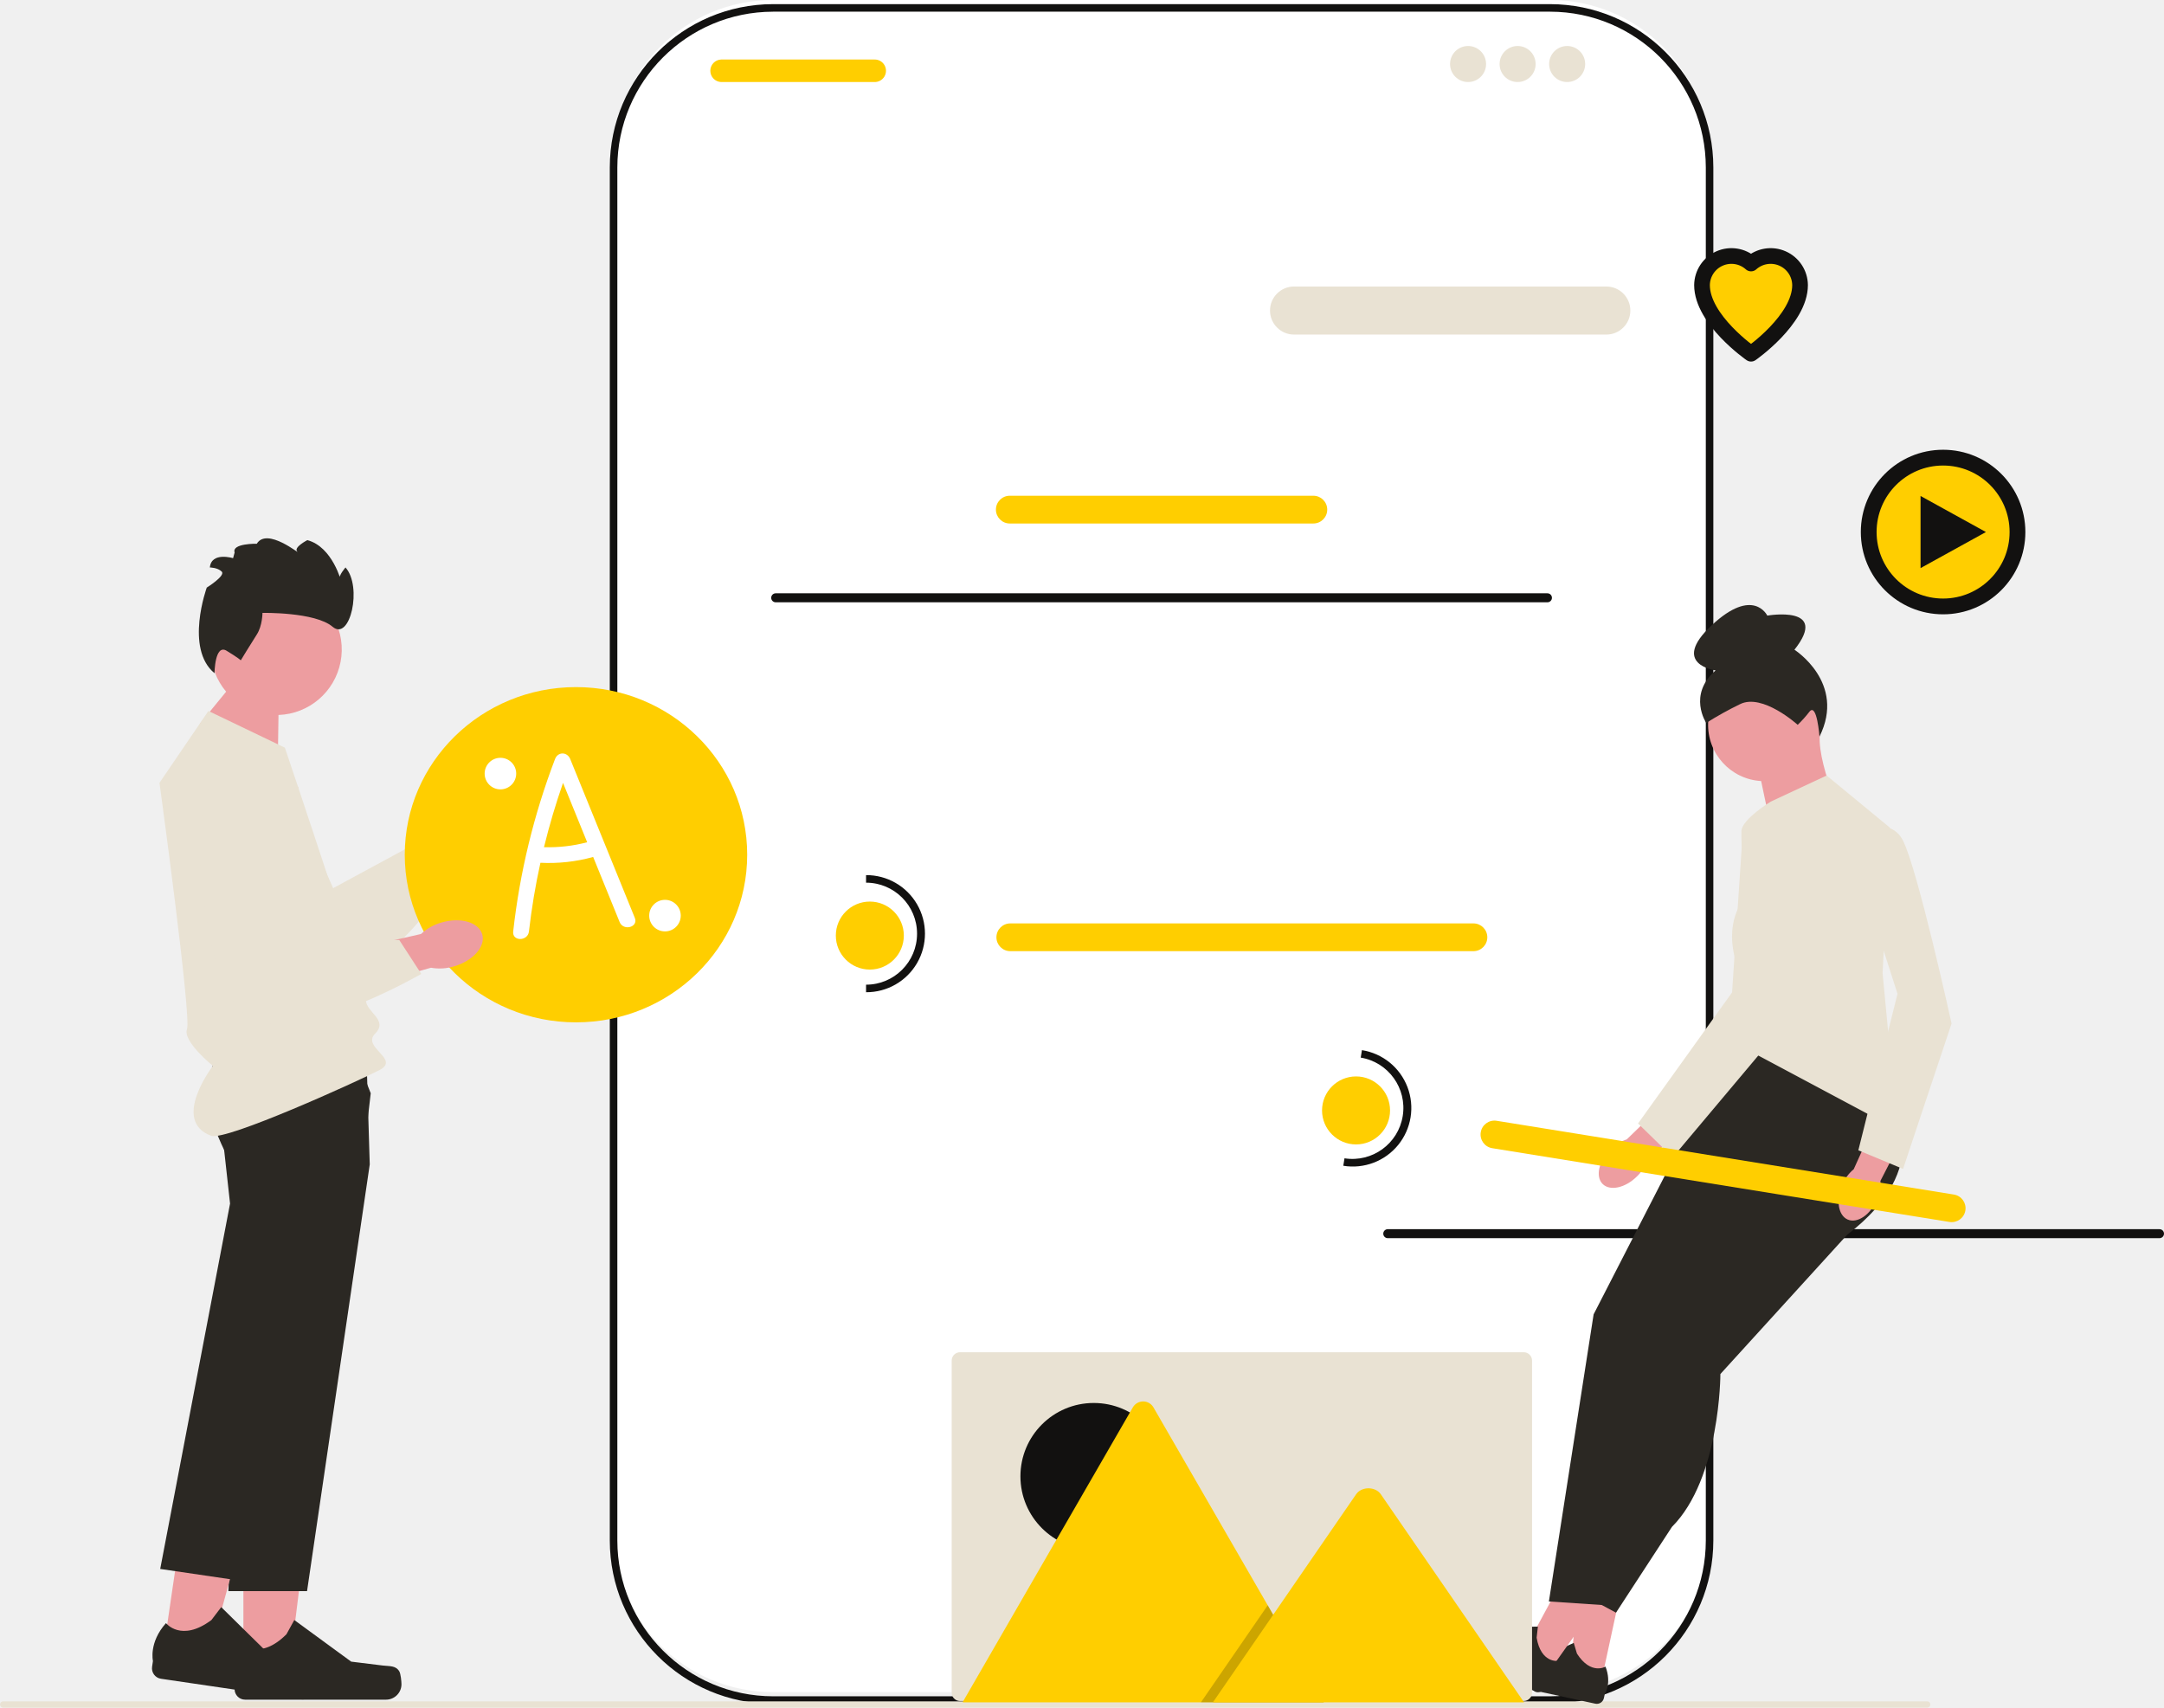
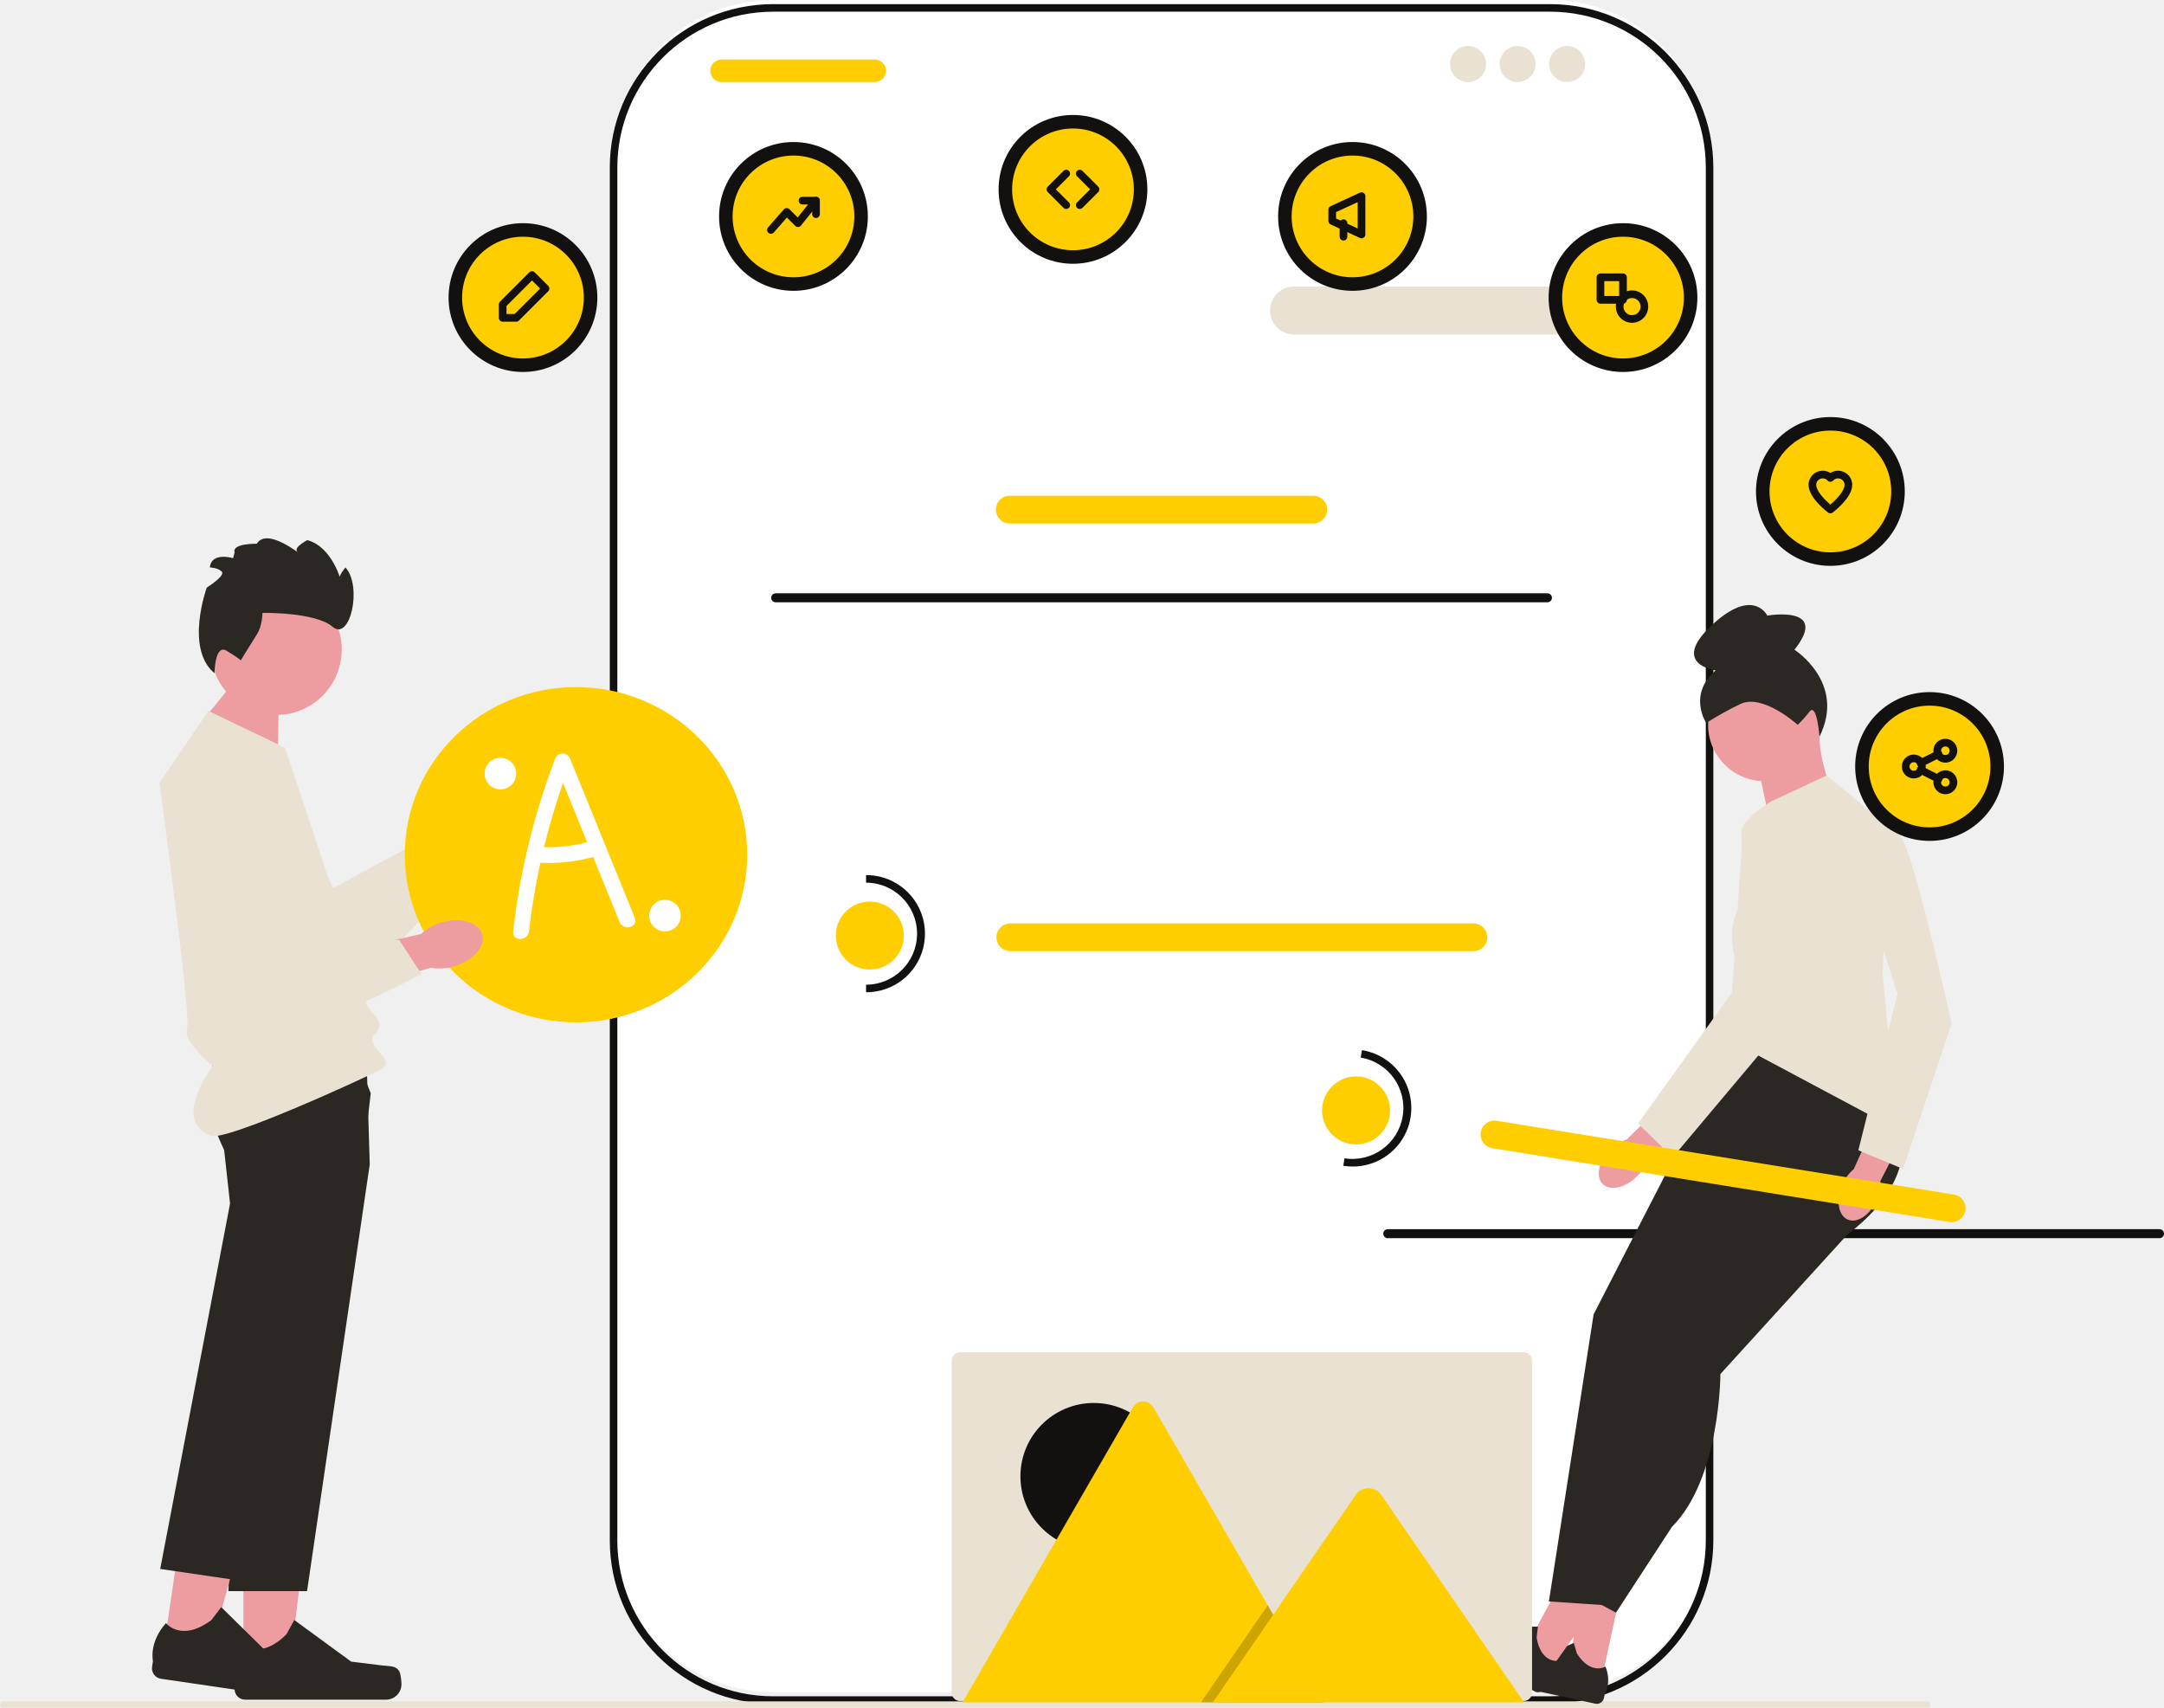
<svg xmlns="http://www.w3.org/2000/svg" width="960" height="757.466" viewBox="0 0 960 757.466" role="img" artist="Katerina Limpitsouni" source="https://undraw.co/">
  <g transform="translate(-549.873 -217.115)">
    <path d="M215.7,291.444a3.835,3.835,0,0,0-3.832,3.832v30.654a3.832,3.832,0,0,0,7.663,0V295.275A3.835,3.835,0,0,0,215.7,291.444Z" transform="translate(585.969 266.768)" fill="#121110" />
    <path d="M648.013,0H303.342a70.771,70.771,0,0,0-70.771,70.771v609.06A70.771,70.771,0,0,0,303.342,750.6H648.013a70.771,70.771,0,0,0,70.771-70.771V70.771A70.771,70.771,0,0,0,648.013,0Z" transform="translate(589.496 217.115)" fill="#fff" />
    <path d="M648.257,755.521H303.586a72.529,72.529,0,0,1-72.447-72.446V74.015A72.53,72.53,0,0,1,303.586,1.568H648.257A72.53,72.53,0,0,1,720.7,74.015v609.06a72.529,72.529,0,0,1-72.447,72.446ZM303.586,4.92a69.173,69.173,0,0,0-69.1,69.1v609.06a69.173,69.173,0,0,0,69.1,69.095H648.257a69.173,69.173,0,0,0,69.1-69.095V74.015a69.173,69.173,0,0,0-69.1-69.1H303.586Z" transform="translate(589.252 217.382)" fill="#121110" />
    <path d="M630.588,129.907H492.049a10.657,10.657,0,0,1,0-21.314H630.588a10.657,10.657,0,0,1,0,21.314Z" transform="translate(631.887 235.616)" fill="#E9E2D3" />
    <path d="M518.32,200.2H383.654a6.157,6.157,0,1,1,0-12.314H518.32a6.157,6.157,0,0,1,0,12.314Z" transform="translate(614.187 249.126)" fill="#FFCE00" />
    <path d="M5,0H72.929a5,5,0,1,1,0,9.99H5A5,5,0,0,1,5,0Z" transform="translate(864.765 243.515)" fill="#FFCE00" />
    <circle cx="7.992" cy="7.992" r="7.992" transform="translate(1193.148 237.521)" fill="#E9E2D3" />
    <circle cx="7.992" cy="7.992" r="7.992" transform="translate(1215.127 237.521)" fill="#E9E2D3" />
    <circle cx="7.992" cy="7.992" r="7.992" transform="translate(1237.105 237.521)" fill="#E9E2D3" />
    <path d="M292.323,226.862a1.988,1.988,0,0,0,1.994,1.994h342.36a1.994,1.994,0,0,0,0-3.989H294.318A1.988,1.988,0,0,0,292.323,226.862Z" transform="translate(599.676 255.426)" fill="#121110" />
    <path d="M524.323,467.862a1.988,1.988,0,0,0,1.994,1.994h342.36a1.994,1.994,0,1,0,0-3.989H526.317a1.988,1.988,0,0,0-1.994,1.994Z" transform="translate(639.201 296.485)" fill="#121110" />
    <path d="M589.3,362.291H383.847a6.157,6.157,0,1,1,0-12.314H589.3a6.157,6.157,0,0,1,0,12.314Z" transform="translate(614.22 276.74)" fill="#FFCE00" />
    <circle cx="15.083" cy="15.083" r="15.083" transform="translate(920.667 617.031)" fill="#FFCE00" />
    <path d="M328.274,383.628v-3.352a22.624,22.624,0,0,0,0-45.248v-3.352a25.976,25.976,0,1,1,0,51.951Z" transform="translate(605.801 273.623)" fill="#121110" />
    <path d="M179.548,303.529c6.152-6.261,14.37-8.162,18.354-4.246s2.225,12.165-3.93,18.427a21.968,21.968,0,0,1-8.739,5.593l-26.4,26.2L146.8,336.851l27.306-24.484a21.969,21.969,0,0,1,5.442-8.837Z" transform="translate(574.883 267.757)" fill="#ffb6b6" />
    <path d="M107.71,284.4l27.683,61.413L179.6,321.881l15.82,8.4s-36.137,60.414-60.88,53.537-68.68-69.237-60.764-88.483S107.71,284.4,107.71,284.4Z" transform="translate(562.282 265.263)" fill="#E9E2D3" />
    <path d="M0,644.216a1.389,1.389,0,0,0,1.393,1.393H854.931a1.393,1.393,0,1,0,0-2.785H1.393A1.389,1.389,0,0,0,0,644.216Z" transform="translate(549.873 328.973)" fill="#E9E2D3" />
    <ellipse cx="75.956" cy="74.355" rx="75.956" ry="74.355" transform="translate(729.435 521.898)" fill="#FFCE00" />
    <g transform="translate(653.183 881.091)">
      <path d="M92.262,645.182l20.185,0,9.6-77.858-29.792,0Z" transform="translate(-87.592 -567.322)" fill="#ed9da0" />
      <path d="M162.1,636.772h0c.628,1.058.96,4.475.96,5.706h0a6.851,6.851,0,0,1-6.851,6.851H93.7a4.674,4.674,0,0,1-4.674-4.674v-2.6S85.93,634.231,92.3,624.59c0,0,7.913,7.549,19.737-4.275L115.52,614l25.239,18.459,13.99,1.722c3.061.377,5.774-.058,7.349,2.593Z" transform="translate(-88.271 -559.37)" fill="#2B2823" />
    </g>
    <path d="M0,62.081l11.7-14.31A29.059,29.059,0,1,1,34.926,58.1l-.29,19.345Z" transform="translate(638.492 476.16)" fill="#ed9da0" />
    <path d="M150.682,447.9,122.867,637.174H87.97l4.64-108.042,2.442-56.809L87.97,445.281a120.77,120.77,0,0,1-5.95-13.3c-3.066-8.222-5.488-18.079-1.893-22.754,1.323-1.723,4.762-3,9.437-3.948a97.639,97.639,0,0,1,9.769-1.391c20.637-2.042,49.992-.767,49.992-.767l.746,24.626.414,13.751.2,6.4Z" transform="translate(563.219 285.728)" fill="#2B2823" />
    <g transform="translate(617.288 872.664)">
      <path d="M61.88,637.152l19.971,2.934,20.825-75.634L73.2,560.122Z" transform="translate(-56.873 -560.122)" fill="#ed9da0" />
      <path d="M131.1,638.413h0c.468,1.139.3,4.567.12,5.785h0a6.851,6.851,0,0,1-7.775,5.782L61.6,640.887a4.674,4.674,0,0,1-3.944-5.3l.379-2.575s-1.922-8.189,5.78-16.8c0,0,6.731,8.62,20.149-1.359l4.368-5.742,22.286,21.934,13.591,3.739c2.973.818,5.721.782,6.893,3.634h0Z" transform="translate(-57.602 -551.776)" fill="#2B2823" />
    </g>
    <path d="M154.119,417.018,150.3,449.873,129.5,519.107,95.25,633.09l-34.522-5.073L91.711,465.95l-3.068-27.79s-1-2.762-2.144-6.806c-2.273-8-5.124-21.03-1.988-27.676a7.77,7.77,0,0,1,1.613-2.322c1.234-1.2,3.741-1.923,7.1-2.308,14.042-1.587,42.96,2.952,55.828,5.18l5.066,12.791Z" transform="translate(560.219 285.044)" fill="#2B2823" />
    <path d="M82.157,269.459l33.92,16.282s35.955,106.509,35.955,111.936,10.176,8.819,4.07,14.925,11.364,11.276,1.951,16.153S89.919,460.309,83.389,457.9c-18.009-6.635.763-31.015.763-31.015S70.624,415.994,72.66,410.567,60.448,301.344,60.448,301.344l21.709-31.885Z" transform="translate(560.172 263.023)" fill="#E9E2D3" />
    <g transform="translate(638.633 555.122)">
      <path d="M173.832,349.793c8.418-2.487,16.525-.159,18.107,5.2s-3.96,11.715-12.382,14.2a21.968,21.968,0,0,1-10.355.648l-35.8,10.087-4.376-16.9,35.759-8.15a21.97,21.97,0,0,1,9.048-5.084Z" transform="translate(-66.778 -278.583)" fill="#ed9da0" />
      <path d="M119.569,300.115l-5.611,67.13,50.263.54,9.755,15.021s-60.922,35.275-79.215,17.251S68.329,306.185,84.593,293.2s34.977,6.914,34.977,6.914Z" transform="translate(-75.839 -288.804)" fill="#E9E2D3" />
    </g>
    <g transform="translate(638.091 455.9)">
      <path d="M94.026,254.138s4.576-7.55,7.093-11.44,2.517-9.588,2.517-9.588,23.337-.479,31.117,6.156,13.27-17.846,5.72-26.312c0,0-3.2,3.661-2.517,5.034l.686,1.373s-3.89-15.558-15.1-18.533c0,0-6.237,3.221-4.491,5.043s-13.355-10.991-17.931-3.441c0,0-11.211-.229-9.838,3.89l-.686,2.517s-9.61-2.974-10.3,4.118c0,0,3.432,0,5.262,1.83s-6.635,7.093-6.635,7.093-9.838,27,3.432,37.981c0,0,.114-13.156,5.377-9.953s6.292,4.233,6.292,4.233Z" transform="translate(-75.416 -200.025)" fill="#2B2823" />
    </g>
    <g transform="translate(1211.778 908.063)">
      <path d="M608.283,646.947,594.7,644.011l4.859-53.8,20.051,4.334Z" transform="translate(-560.221 -590.213)" fill="#ed9da0" />
      <path d="M568.616,629.111h0a11.935,11.935,0,0,0-1.476,3.7h0a4.717,4.717,0,0,0,3.615,5.607l42.073,9.09a3.218,3.218,0,0,0,3.825-2.466l.378-1.752s3.219-4.815.336-12.23c0,0-6.423,3.93-12.662-5.747l-1.428-4.758-19.671,8.753-9.666-.875c-2.115-.192-3.878-.879-5.323.677h0Z" transform="translate(-567.033 -582.741)" fill="#2B2823" />
    </g>
    <g transform="translate(1193.206 905.09)">
      <path d="M588.34,643.419l-11.334-8.045,25.636-47.547L619.369,599.7Z" transform="translate(-546.004 -587.827)" fill="#ed9da0" />
      <path d="M555.813,610.169h0A11.935,11.935,0,0,0,553,612.99h0a4.717,4.717,0,0,0,1.117,6.577l35.1,24.912a3.218,3.218,0,0,0,4.487-.762l1.037-1.461s4.854-3.16,5.121-11.111c0,0-7.452,1.086-9.379-10.266l.559-4.936-21.529.307-8.542-4.608c-1.869-1.008-3.219-2.334-5.16-1.472Z" transform="translate(-552.13 -582.394)" fill="#2B2823" />
    </g>
    <path d="M731.8,425.268s19.849,26.986-19.849,57.326l-81.049-25.9,28.946-60.373,25.638-14.06L731.8,425.268Z" transform="translate(657.36 282.241)" fill="#2B2823" />
    <path d="M638.371,447.3l-31.427,61.2L587.1,635.867l24.811,1.654,24.811-120.746L680.55,451.44l-30.6-14.059" transform="translate(649.896 291.631)" fill="#2B2823" />
    <path d="M718.216,452.776V472l-56.238,61.767s0,46.314-21.5,67.816l-24.811,38.043-21.5-11.578,31.427-110.822,56.238-72.779Z" transform="translate(651.1 292.835)" fill="#2B2823" />
    <path d="M23.532,49.919A24.981,24.981,0,1,1,49.961,24.981c0,.736-.033,1.464-.094,2.184l.031-.016c-.017.07-.034.14-.049.21q-.107,1.147-.317,2.261c-1.04,14.5,13.238,44.2,13.238,44.2L30.255,81.767Z" transform="translate(1307.624 513.651)" fill="#ed9da0" />
    <path d="M698.645,293.933l-24.811,11.578s-12.764,7.8-13,13,1.42,30.007,1.42,30.007-9.924,9.924-3.308,29.773l-3.308,33.081,74.433,39.7-6.616-69.47,3.308-64.508Z" transform="translate(661.574 267.192)" fill="#E9E2D3" />
    <g transform="translate(1365.501 583.728)">
      <path d="M713.886,460.836c-2.9,6.665-8.7,10.569-12.94,8.719s-5.324-8.751-2.417-15.418a18.2,18.2,0,0,1,5.1-6.914L716.3,419.138l13.053,6.224-13.871,27.026a18.2,18.2,0,0,1-1.593,8.448Z" transform="translate(-696.898 -295.205)" fill="#ed9da0" />
      <path d="M700.158,317.934s18.195-11.578,24.811,1.654,21.5,81.049,21.5,81.049l-21.5,64.508-19.849-8.27,17.368-69.425-22.33-69.516Z" transform="translate(-696.343 -313.246)" fill="#E9E2D3" />
    </g>
    <g transform="translate(1259.11 584.442)">
      <path d="M622.949,451.383c-5.156,5.126-11.981,6.621-15.242,3.339s-1.726-10.1,3.433-15.224a18.2,18.2,0,0,1,7.292-4.548l22.121-21.444,9.842,10.6-22.852,20.015a18.2,18.2,0,0,1-4.593,7.267Z" transform="translate(-605.994 -296.878)" fill="#ed9da0" />
      <path d="M667.457,313.885s31.721-1.3,33,13.442-20.409,80.506-20.409,80.506l-43.755,52.049-15.406-15,41.722-58.144,4.851-72.853Z" transform="translate(-603.457 -313.855)" fill="#E9E2D3" />
    </g>
    <g transform="translate(1136.363 682.938)">
      <path d="M769.215,469.671,566.38,436.955a6.157,6.157,0,1,1,1.961-12.157l202.835,32.716a6.157,6.157,0,0,1-1.961,12.157Z" transform="translate(-490.879 -393.464)" fill="#FFCE00" />
      <circle cx="15.083" cy="15.083" r="15.083" transform="translate(0 11.656)" fill="#FFCE00" />
      <path d="M509.169,449.3l.534-3.309a22.624,22.624,0,0,0,7.2-44.671l.534-3.309a25.976,25.976,0,1,1-8.272,51.289Z" transform="translate(-499.744 -398.014)" fill="#121110" />
    </g>
    <g transform="translate(1301.367 485.505)">
      <path d="M688.1,282.448s-15.595-14.156-25.587-9.16a153.962,153.962,0,0,0-14.988,8.327s-8.327-12.49,4.163-23.315c0,0-20.327-2.613-1.787-19.959S674.618,234,674.618,234s27.863-4.846,12.042,15.139c0,0,23.049,14.617,11.108,38.534,0,0-1.116-15.219-4.446-11.056a50.856,50.856,0,0,1-5.222,5.829Z" transform="translate(-642.1 -229.321)" fill="#2B2823" />
    </g>
    <path d="M248.478,358.481l-28.649-70.437c-1.319-3.243-5.451-3.358-6.738,0a311.342,311.342,0,0,0-18.566,76.491c-.5,4.461,6.487,4.425,6.987,0a298.6,298.6,0,0,1,5.093-30.483,73.465,73.465,0,0,0,23.4-2.572l11.738,28.859C243.412,364.449,250.174,362.651,248.478,358.481ZM208.19,327.143q3.53-14.45,8.449-28.519l10.709,26.33a67.483,67.483,0,0,1-19.158,2.19Z" transform="translate(583.01 265.767)" fill="#fff" />
    <circle cx="7" cy="7" r="7" transform="translate(837.873 616.263)" fill="#fff" />
    <circle cx="7" cy="7" r="7" transform="translate(764.873 553.263)" fill="#fff" />
    <g transform="translate(972.062 816.935)">
      <path d="M870.87,177.293v147.3a3.707,3.707,0,0,1-3.706,3.708H617.115a3.118,3.118,0,0,1-.531-.041,3.705,3.705,0,0,1-3.177-3.667v-147.3a3.707,3.707,0,0,1,3.706-3.708H867.162a3.707,3.707,0,0,1,3.708,3.706Z" transform="translate(-613.406 -173.584)" fill="#E9E2D3" />
      <circle cx="32.534" cy="32.534" r="32.534" transform="translate(30.497 22.511)" fill="#121110" />
      <path d="M782.034,344.953H622.43a3.256,3.256,0,0,1-.6-.047l75.485-130.751a5.285,5.285,0,0,1,9.2,0l50.66,87.744,2.427,4.2Z" transform="translate(-616.979 -189.648)" fill="#FFCE00" />
      <path d="M745.869,261.267H691.377l26.75-38.855,1.926-2.8.963-1.4,2.427,4.2Z" transform="translate(-580.814 -105.962)" opacity="0.2" style="isolation:isolate" />
      <path d="M952.624,373.319H814.579l26.75-38.856,1.925-2.8,34.858-50.637c2.285-3.319,7.783-3.525,10.47-.626a6.283,6.283,0,0,1,.5.626Z" transform="translate(-698.702 -218.014)" fill="#FFCE00" />
    </g>
  </g>
-   <g stroke="#121110" stroke-width="7" stroke-linejoin="round" stroke-linecap="round">
-     <g transform="translate(742 96) scale(2.9)">
-       <path d="M12 21s-7.5-5.2-7.5-10.5a4.5 4.5 0 0 1 7.5-3.3 4.5 4.5 0 0 1 7.5 3.3C19.5 15.8 12 21 12 21z" fill="#FFCE00" stroke-width="2.4" />
+   <g>
+     <g transform="translate(232 132)">
+       <circle r="30" fill="#FFCE00" stroke="#121110" stroke-width="6" />
+       <path d="M-9 9 L-9 3 L4 -10 L10 -4 L-3 9 Z" stroke="#121110" stroke-width="3.4" fill="none" stroke-linecap="round" stroke-linejoin="round" />
    </g>
-     <g transform="translate(862 236)">
-       <circle r="33" fill="#FFCE00" />
-       <path d="M-10 -16 L19 0 L-10 16 Z" fill="#121110" stroke="none" />
+     <g transform="translate(352 96)">
+       <circle r="30" fill="#FFCE00" stroke="#121110" stroke-width="6" />
+       <path d="M-10 6 L-3 -2 L2 3 L10 -7" stroke="#121110" stroke-width="3.4" fill="none" stroke-linecap="round" stroke-linejoin="round" />
+       <path d="M4 -7 h6 v6" stroke="#121110" stroke-width="3.4" fill="none" stroke-linecap="round" stroke-linejoin="round" />
+     </g>
+     <g transform="translate(476 84)">
+       <circle r="30" fill="#FFCE00" stroke="#121110" stroke-width="6" />
+       <path d="M-3 -7 L-10 0 L-3 7 M3 -7 L10 0 L3 7" stroke="#121110" stroke-width="3.4" fill="none" stroke-linecap="round" stroke-linejoin="round" />
+     </g>
+     <g transform="translate(600 96)">
+       <circle r="30" fill="#FFCE00" stroke="#121110" stroke-width="6" />
+       <path d="M-9 -3 L4 -9 L4 8 L-9 2 Z" stroke="#121110" stroke-width="3.4" fill="none" stroke-linecap="round" stroke-linejoin="round" />
+       <path d="M-4 3 L-4 9" stroke="#121110" stroke-width="3.4" fill="none" stroke-linecap="round" stroke-linejoin="round" />
+     </g>
+     <g transform="translate(720 132)">
+       <circle r="30" fill="#FFCE00" stroke="#121110" stroke-width="6" />
+       <rect x="-10" y="-9" width="10" height="10" stroke="#121110" stroke-width="3.4" fill="none" stroke-linecap="round" stroke-linejoin="round" />
+       <circle cx="4" cy="4" r="5.5" stroke="#121110" stroke-width="3.4" fill="none" stroke-linecap="round" stroke-linejoin="round" />
+     </g>
+     <g transform="translate(812 218)">
+       <circle r="30" fill="#FFCE00" stroke="#121110" stroke-width="6" />
+       <path d="M0 8 C0 8 -8 2 -8 -3 A4.6 4.6 0 0 1 0 -6 A4.6 4.6 0 0 1 8 -3 C8 2 0 8 0 8 Z" stroke="#121110" stroke-width="3.4" fill="none" stroke-linecap="round" stroke-linejoin="round" />
+     </g>
+     <g transform="translate(856 340)">
+       <circle r="30" fill="#FFCE00" stroke="#121110" stroke-width="6" />
+       <circle cx="-7" cy="0" r="3.6" stroke="#121110" stroke-width="3.4" fill="none" stroke-linecap="round" stroke-linejoin="round" />
+       <circle cx="7" cy="-7" r="3.6" stroke="#121110" stroke-width="3.4" fill="none" stroke-linecap="round" stroke-linejoin="round" />
+       <circle cx="7" cy="7" r="3.6" stroke="#121110" stroke-width="3.4" fill="none" stroke-linecap="round" stroke-linejoin="round" />
+       <path d="M-4 -1.5 L4 -5.5 M-4 1.5 L4 5.5" stroke="#121110" stroke-width="3.4" fill="none" stroke-linecap="round" stroke-linejoin="round" />
    </g>
  </g>
</svg>
